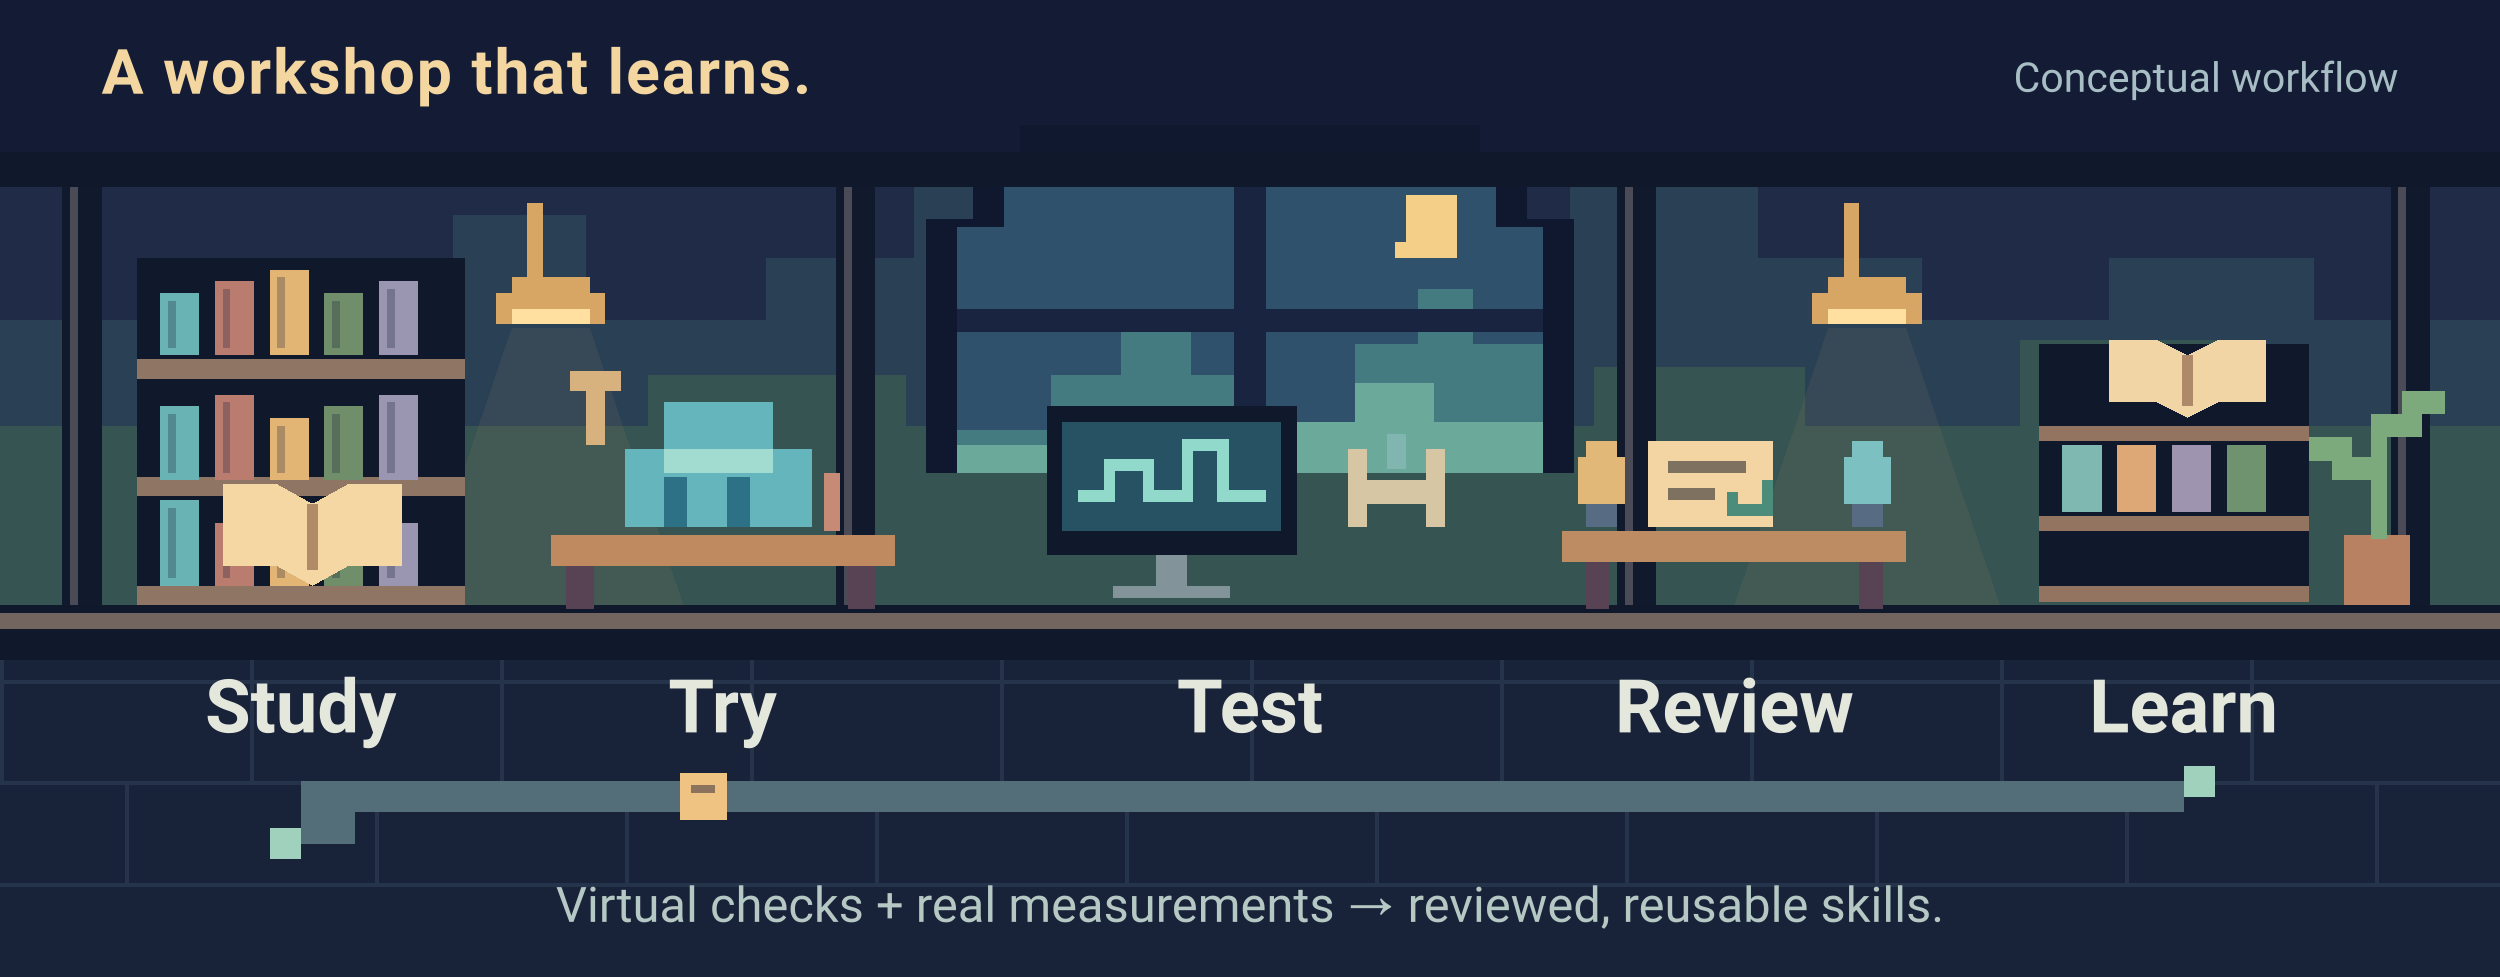
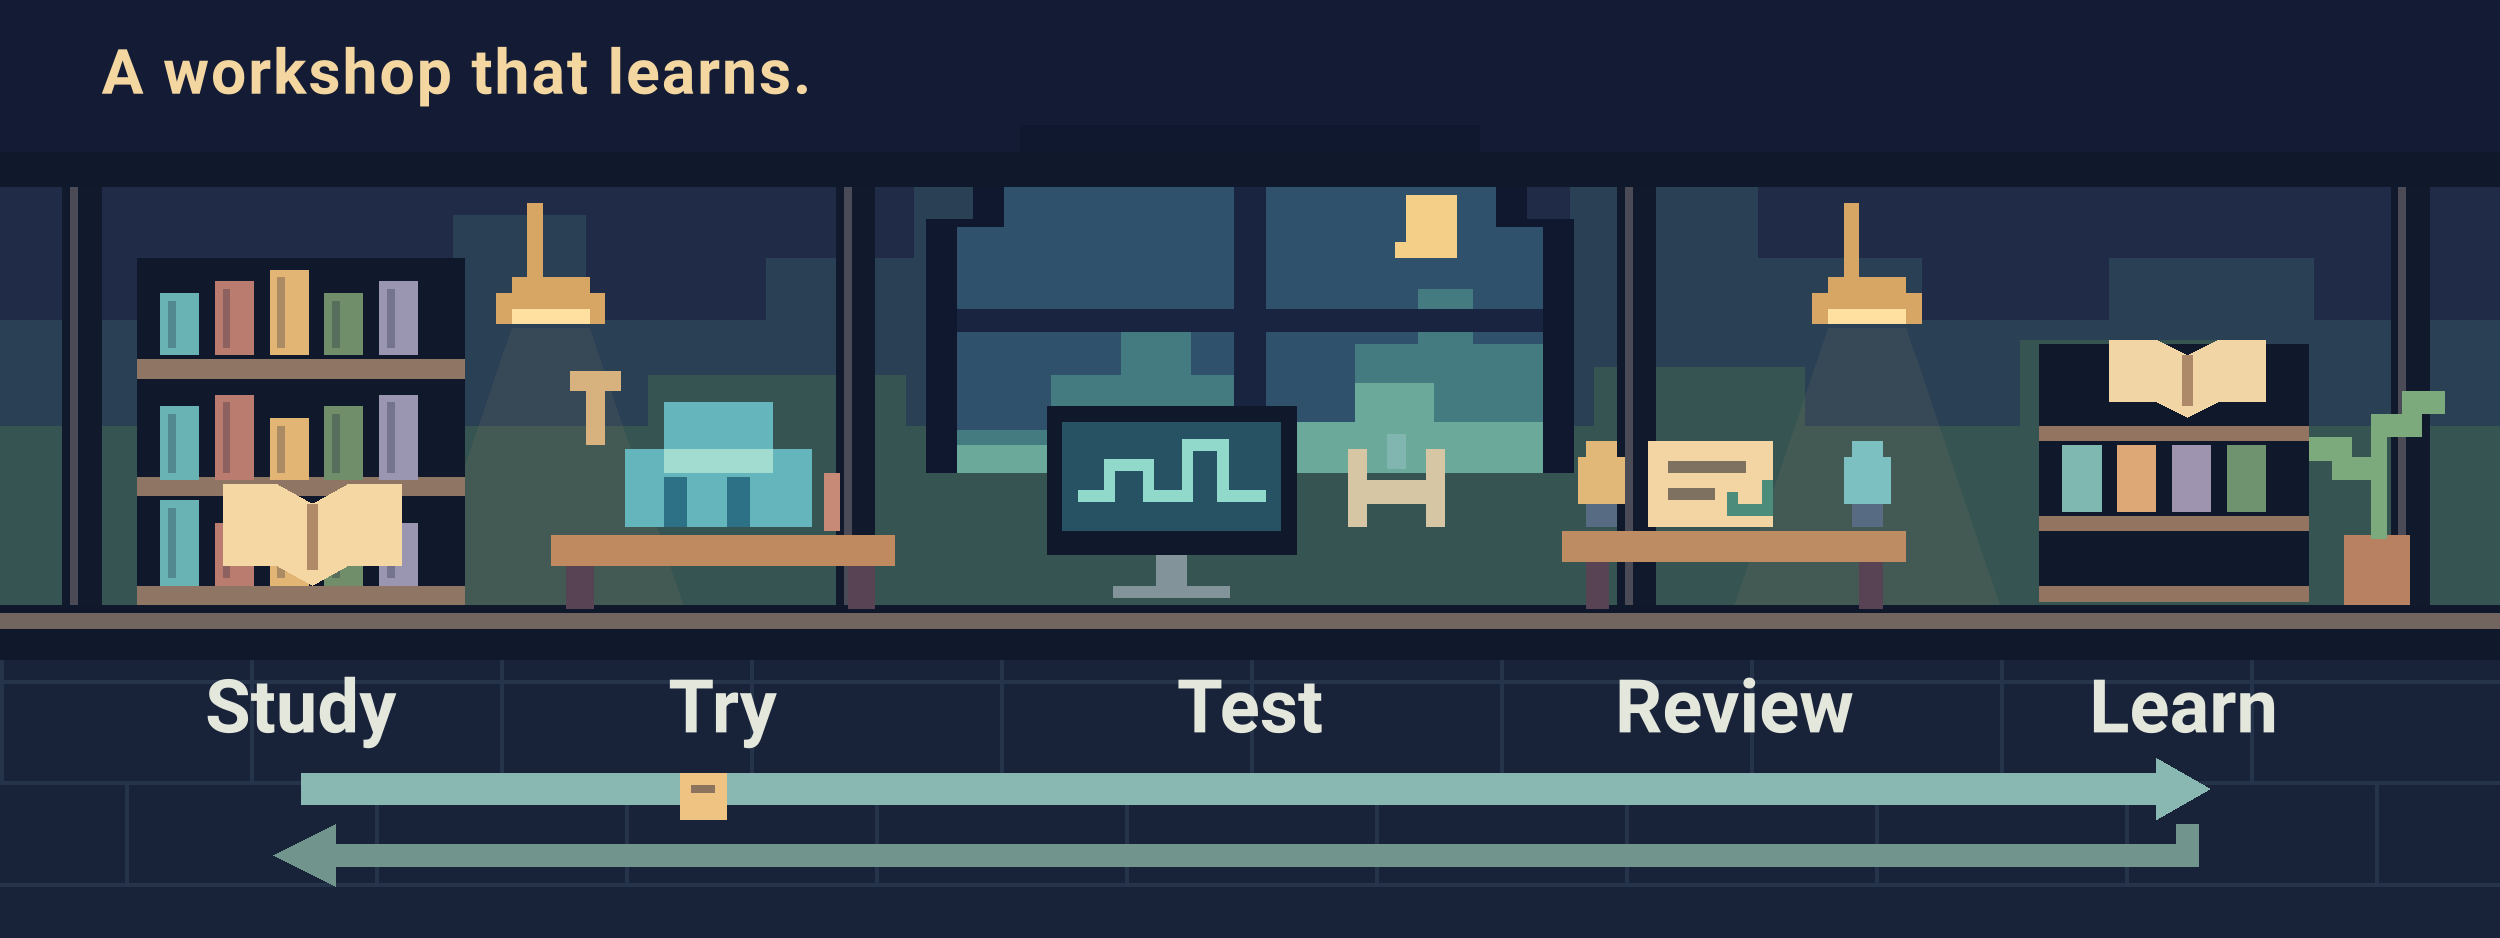
- <svg xmlns="http://www.w3.org/2000/svg" viewBox="0 0 1280 500" width="640" height="250" role="img" aria-label="A learning workshop: Study, Try, Test, Review, Learn" font-family="system-ui,-apple-system,'Segoe UI',Roboto,Helvetica,Arial,sans-serif">
+ <svg xmlns="http://www.w3.org/2000/svg" viewBox="0 0 1280 480" width="640" height="240" role="img" aria-label="A learning workshop: Study, Try, Test, Review, Learn" font-family="system-ui,-apple-system,'Segoe UI',Roboto,Helvetica,Arial,sans-serif">
  <style>svg{--bg:#fffdf5;--panel:#f4f1e6;--ink:#173d3c;--muted:#526863;--line:#d8e0d3;--edge:#173d3c;--fill:#fffdf5;--accent:#bd3a12;--good:#2f7d5b;--soft:#ffe1cc;--link:#e7a93a;--metal:#c7cdc8;--dark:#3a4744;--trace:#2b7bb9}@media (prefers-color-scheme:dark){svg{--bg:#0f1716;--panel:#16211f;--ink:#e8efe9;--muted:#9db0aa;--line:#2a3a37;--edge:#d5e2dc;--fill:#13201e;--accent:#ff7a45;--good:#5cc8a0;--soft:#4a2a1c;--link:#f2b84e;--metal:#4c5a57;--dark:#26302e;--trace:#6cb4ff}}.heading{font-size:32px;font-weight:650;fill:#f4d6a0;letter-spacing:1px}
- .concept{font-size:21px;fill:#a8bec5}.step{font-size:38px;font-weight:650;fill:#e4e7dc}
- .limit{font-size:25px;fill:#b5c8c4}.note{animation:carry 18s linear infinite}
+ .step{font-size:38px;font-weight:650;fill:#e4e7dc}
+ .note{animation:carry 18s linear infinite}
.lamplight{animation:warm 18s ease-in-out infinite}
@keyframes carry{0%,12%,100%{transform:translateX(0)}65%,78%{transform:translateX(760px)}}
@keyframes warm{0%,100%{opacity:.07}50%{opacity:.12}}
rect,path{shape-rendering:crispEdges}
svg{max-width:100%;height:auto}
@media (prefers-reduced-motion:reduce){*{animation:none!important}}</style>
  <rect x="0" y="0" width="1280" height="500" fill="#141b35" />
  <rect x="0" y="82" width="1280" height="234" fill="#202b48" />
  <path d="M0 164h76v-32h72v32h84v-54h68v54h92v-32h76v-44h88v44h92v-34h84v34h72v-48h96v48h84v32h96v-32h105v32h100v152H0Z" fill="#2a4055" />
  <path d="M0 218h100v-36h112v36h120v-26h132v26h100v-46h104v46h148v-30h108v30h110v-44h112v44h134v98H0Z" fill="#365451" />
  <path d="M474 242V112h24V88h24V64h236v24h24v24h24v130Z" fill="#10182f" />
  <path d="M490 242V116h24V92h24V80h204v12h24v24h24v126Z" fill="#30516b" />
  <rect x="714" y="100" width="32" height="32" fill="#f4cf88" />
  <rect x="704" y="100" width="16" height="24" fill="#30516b" />
  <path d="M490 220h48v-28h36v-28h36v28h32v28h52v-44h32v-28h28v28h36v66H490Z" fill="#447b80" />
  <path d="M490 228h60v-20h44v20h52v-12h48v-20h40v20h56v26H490Z" fill="#6ba99a" />
  <rect x="632" y="80" width="16" height="162" fill="#182440" />
  <rect x="490" y="158" width="300" height="12" fill="#182440" />
  <rect x="0" y="78" width="1280" height="18" fill="#10182b" />
  <rect x="32" y="96" width="20" height="230" fill="#111a2d" />
  <rect x="36" y="96" width="4" height="224" fill="#4b4b58" />
  <rect x="428" y="96" width="20" height="230" fill="#111a2d" />
  <rect x="432" y="96" width="4" height="224" fill="#4b4b58" />
  <rect x="828" y="96" width="20" height="230" fill="#111a2d" />
  <rect x="832" y="96" width="4" height="224" fill="#4b4b58" />
  <rect x="1224" y="96" width="20" height="230" fill="#111a2d" />
  <rect x="1228" y="96" width="4" height="224" fill="#4b4b58" />
  <path d="M270 104h8v38h24v8h8v16h-56v-16h8v-8h8Z" fill="#d7a664" />
  <path d="M262 168h40l48 142H214Z" fill="#f0b96d" opacity=".07" class="lamplight" />
  <rect x="262" y="158" width="40" height="8" fill="#ffe0a1" />
  <path d="M944 104h8v38h24v8h8v16h-56v-16h8v-8h8Z" fill="#d7a664" />
  <path d="M936 168h40l48 142H888Z" fill="#f0b96d" opacity=".07" class="lamplight" />
  <rect x="936" y="158" width="40" height="8" fill="#ffe0a1" />
  <rect x="0" y="310" width="1280" height="28" fill="#10182c" />
  <rect x="0" y="314" width="1280" height="8" fill="#72645f" />
  <rect x="0" y="338" width="1280" height="162" fill="#182239" />
  <rect x="0" y="348" width="1280" height="2" fill="#26344b" />
  <rect x="0" y="400" width="1280" height="2" fill="#26344b" />
  <rect x="0" y="452" width="1280" height="2" fill="#26344b" />
  <rect x="0" y="338" width="2" height="62" fill="#26344b" />
  <rect x="64" y="402" width="2" height="50" fill="#26344b" />
  <rect x="128" y="338" width="2" height="62" fill="#26344b" />
  <rect x="192" y="402" width="2" height="50" fill="#26344b" />
  <rect x="256" y="338" width="2" height="62" fill="#26344b" />
  <rect x="320" y="402" width="2" height="50" fill="#26344b" />
  <rect x="384" y="338" width="2" height="62" fill="#26344b" />
  <rect x="448" y="402" width="2" height="50" fill="#26344b" />
  <rect x="512" y="338" width="2" height="62" fill="#26344b" />
  <rect x="576" y="402" width="2" height="50" fill="#26344b" />
  <rect x="640" y="338" width="2" height="62" fill="#26344b" />
  <rect x="704" y="402" width="2" height="50" fill="#26344b" />
  <rect x="768" y="338" width="2" height="62" fill="#26344b" />
  <rect x="832" y="402" width="2" height="50" fill="#26344b" />
  <rect x="896" y="338" width="2" height="62" fill="#26344b" />
  <rect x="960" y="402" width="2" height="50" fill="#26344b" />
  <rect x="1024" y="338" width="2" height="62" fill="#26344b" />
  <rect x="1088" y="402" width="2" height="50" fill="#26344b" />
  <rect x="1152" y="338" width="2" height="62" fill="#26344b" />
  <rect x="1216" y="402" width="2" height="50" fill="#26344b" />
  <rect x="70" y="132" width="168" height="174" fill="#10182c" />
  <rect x="70" y="184" width="168" height="10" fill="#8e7564" />
  <rect x="70" y="244" width="168" height="10" fill="#8e7564" />
  <rect x="70" y="300" width="168" height="10" fill="#8e7564" />
  <rect x="82" y="150" width="20" height="32" fill="#69b3b4" />
  <rect x="86" y="154" width="4" height="24" fill="#141b35" opacity=".28" />
  <rect x="110" y="144" width="20" height="38" fill="#bb7c70" />
  <rect x="114" y="148" width="4" height="30" fill="#141b35" opacity=".28" />
  <rect x="138" y="138" width="20" height="44" fill="#e3b574" />
  <rect x="142" y="142" width="4" height="36" fill="#141b35" opacity=".28" />
  <rect x="166" y="150" width="20" height="32" fill="#718e6b" />
  <rect x="170" y="154" width="4" height="24" fill="#141b35" opacity=".28" />
  <rect x="194" y="144" width="20" height="38" fill="#9a96b2" />
  <rect x="198" y="148" width="4" height="30" fill="#141b35" opacity=".28" />
  <rect x="82" y="208" width="20" height="38" fill="#69b3b4" />
  <rect x="86" y="212" width="4" height="30" fill="#141b35" opacity=".28" />
  <rect x="110" y="202" width="20" height="44" fill="#bb7c70" />
  <rect x="114" y="206" width="4" height="36" fill="#141b35" opacity=".28" />
  <rect x="138" y="214" width="20" height="32" fill="#e3b574" />
  <rect x="142" y="218" width="4" height="24" fill="#141b35" opacity=".28" />
  <rect x="166" y="208" width="20" height="38" fill="#718e6b" />
  <rect x="170" y="212" width="4" height="30" fill="#141b35" opacity=".28" />
  <rect x="194" y="202" width="20" height="44" fill="#9a96b2" />
  <rect x="198" y="206" width="4" height="36" fill="#141b35" opacity=".28" />
  <rect x="82" y="256" width="20" height="44" fill="#69b3b4" />
  <rect x="86" y="260" width="4" height="36" fill="#141b35" opacity=".28" />
  <rect x="110" y="268" width="20" height="32" fill="#bb7c70" />
  <rect x="114" y="272" width="4" height="24" fill="#141b35" opacity=".28" />
  <rect x="138" y="262" width="20" height="38" fill="#e3b574" />
  <rect x="142" y="266" width="4" height="30" fill="#141b35" opacity=".28" />
  <rect x="166" y="256" width="20" height="44" fill="#718e6b" />
  <rect x="170" y="260" width="4" height="36" fill="#141b35" opacity=".28" />
  <rect x="194" y="268" width="20" height="32" fill="#9a96b2" />
  <rect x="198" y="272" width="4" height="24" fill="#141b35" opacity=".28" />
  <path d="M114 290v-42h28l18 10 18-10h28v42h-28l-18 10-18-10Z" fill="#f4d7a3" />
  <rect x="157" y="258" width="6" height="34" fill="#b18b68" />
  <rect x="282" y="274" width="176" height="16" fill="#c08a60" />
  <rect x="290" y="290" width="14" height="22" fill="#574354" />
  <rect x="434" y="290" width="14" height="22" fill="#574354" />
  <path d="M320 270v-40h20v-24h56v24h20v40Z" fill="#64b5bc" />
  <path d="M340 230h56v12h-56Z" fill="#a2dbd0" />
  <path d="M340 244h12v26h-12m32-26h12v26h-12" fill="#2c7186" />
  <path d="M300 198h10v30h-10m-8-38h26v10h-26" fill="#d7b27f" />
  <rect x="422" y="242" width="8" height="30" fill="#c78a76" />
  <rect x="536" y="208" width="128" height="76" fill="#10182b" />
  <rect x="544" y="216" width="112" height="56" fill="#265264" />
  <path d="M552 254h16v-16h20v16h20v-26h18v26h22" fill="none" stroke="#91d9cb" stroke-width="6" />
  <rect x="592" y="284" width="16" height="16" fill="#82939a" />
  <rect x="570" y="300" width="60" height="6" fill="#82939a" />
  <path d="M690 270v-40h10v16h30v-16h10v40h-10v-12h-30v12Z" fill="#d6c6a4" />
  <rect x="710" y="222" width="10" height="18" fill="#81b5af" />
  <rect x="800" y="272" width="176" height="16" fill="#be8c62" />
  <rect x="812" y="288" width="12" height="24" fill="#574354" />
  <rect x="952" y="288" width="12" height="24" fill="#574354" />
  <path d="M844 226h64v44h-64Z" fill="#f2d5a2" />
  <path d="M854 236h40v6h-40m0 8h24v6h-24" fill="#7e715f" />
  <path d="M884 252h6v6h12v-12h6v18h-24Z" fill="#4b8d7a" />
  <rect x="808" y="234" width="24" height="24" fill="#e1b878" />
  <rect x="812" y="226" width="16" height="8" fill="#e1b878" />
  <rect x="812" y="258" width="16" height="12" fill="#576c82" />
  <rect x="944" y="234" width="24" height="24" fill="#7dc0c1" />
  <rect x="948" y="226" width="16" height="8" fill="#7dc0c1" />
  <rect x="948" y="258" width="16" height="12" fill="#576c82" />
  <rect x="1044" y="176" width="138" height="130" fill="#10182c" />
  <rect x="1044" y="218" width="138" height="8" fill="#927461" />
  <rect x="1044" y="264" width="138" height="8" fill="#927461" />
  <rect x="1044" y="300" width="138" height="8" fill="#927461" />
  <rect x="1056" y="228" width="20" height="34" fill="#7eb8b0" />
  <rect x="1084" y="228" width="20" height="34" fill="#dda875" />
  <rect x="1112" y="228" width="20" height="34" fill="#9e94b0" />
  <rect x="1140" y="228" width="20" height="34" fill="#6f936f" />
  <path d="M1080 206v-32h24l16 8 16-8h24v32h-24l-16 8-16-8Z" fill="#f1d5a5" />
  <rect x="1117" y="182" width="6" height="26" fill="#ae8969" />
  <rect x="1200" y="274" width="34" height="36" fill="#b88262" />
  <path d="M1214 276v-64h8v64m-8-30h-20v-10h-12v-12h22v10h10m8-10h18v-12h12v-12h-22v12h-8" fill="#7caa7d" />
  <text x="52" y="48" class="heading">A workshop that learns.</text>
-   <text x="1228" y="47" text-anchor="end" class="concept">Conceptual workflow</text>
  <text x="154" y="375" text-anchor="middle" class="step">Study</text>
  <text x="370" y="375" text-anchor="middle" class="step">Try</text>
  <text x="640" y="375" text-anchor="middle" class="step">Test</text>
  <text x="888" y="375" text-anchor="middle" class="step">Review</text>
  <text x="1118" y="375" text-anchor="middle" class="step">Learn</text>
-   <path d="M154 400h964v16H182v16h-28Z" fill="#536e78" />
-   <path d="M1118 392h16v16h-16m-964 16h-16v16h16" fill="#9fd1bc" />
+   <path d="M154 396h950v-8l28 16-28 16v-8H154Z" fill="#88b8b1" />
+   <path d="M1114 422h12v22H172v10l-32-16 32-16v10h942Z" fill="#71948d" />
  <rect x="348" y="396" width="24" height="24" fill="#efc482" class="note" />
  <rect x="354" y="402" width="12" height="4" fill="#8b735e" class="note" />
-   <text x="640" y="472" text-anchor="middle" class="limit">Virtual checks + real measurements → reviewed, reusable skills.</text>
</svg>
